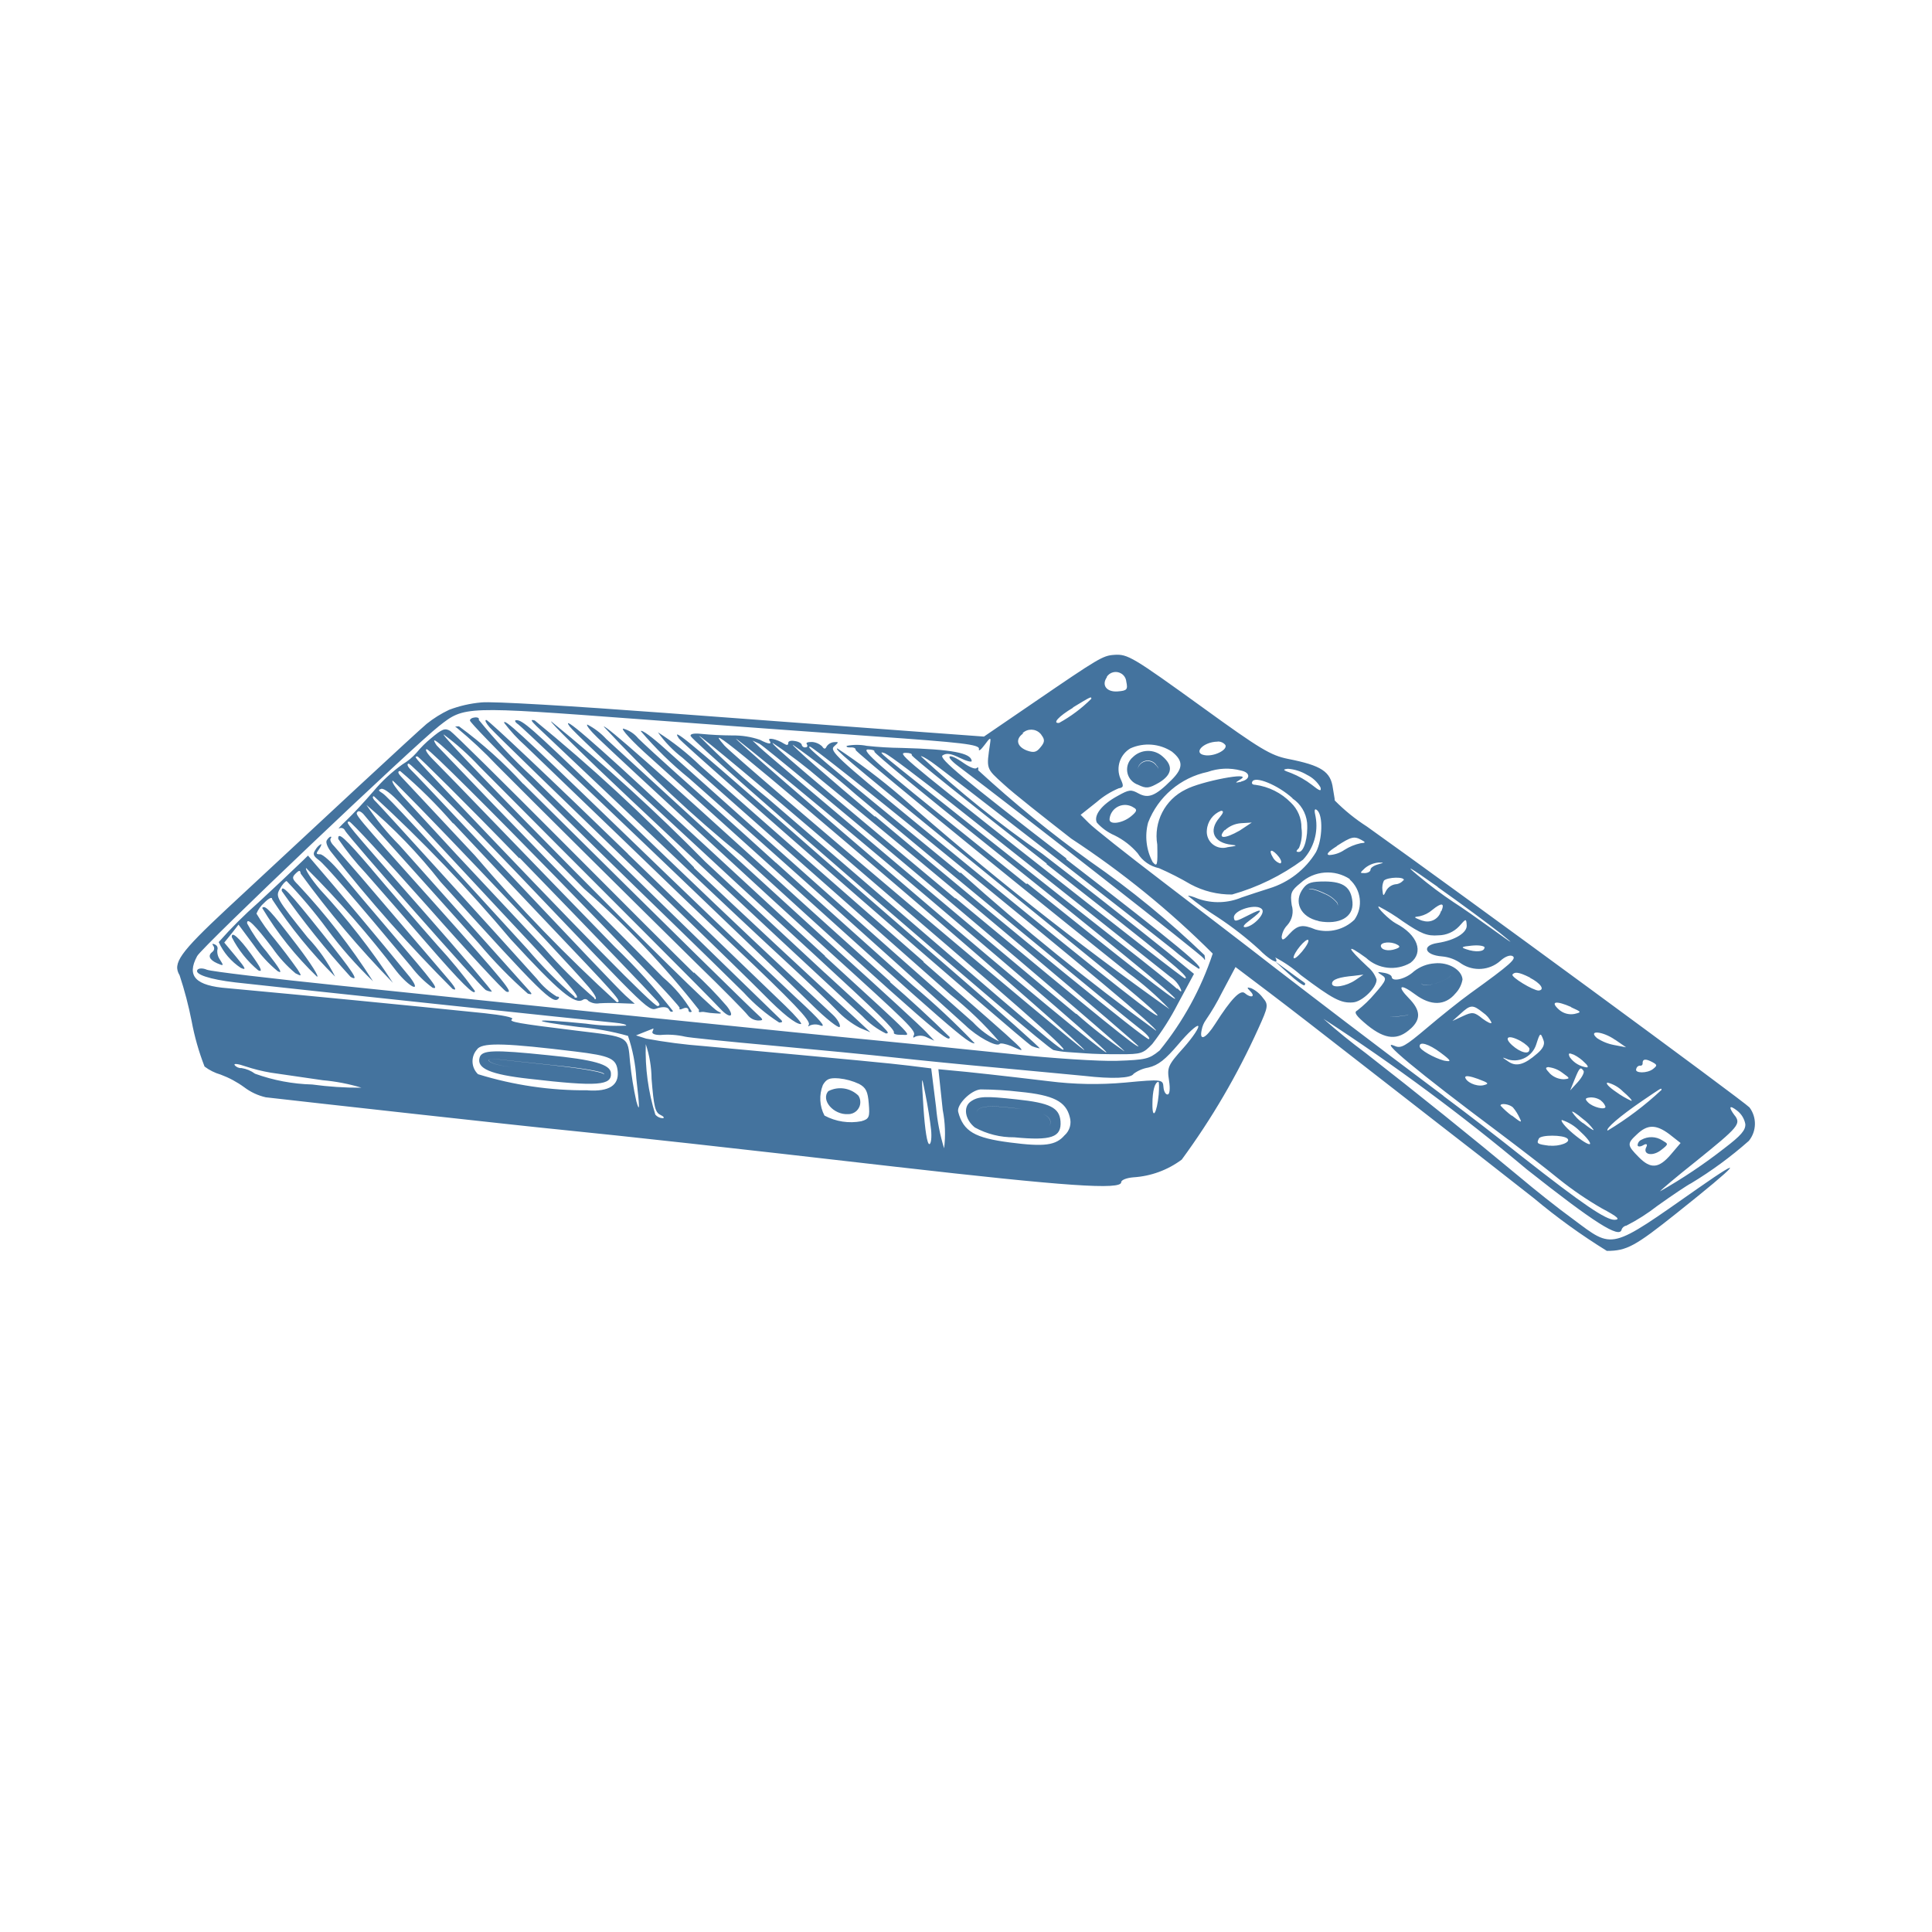
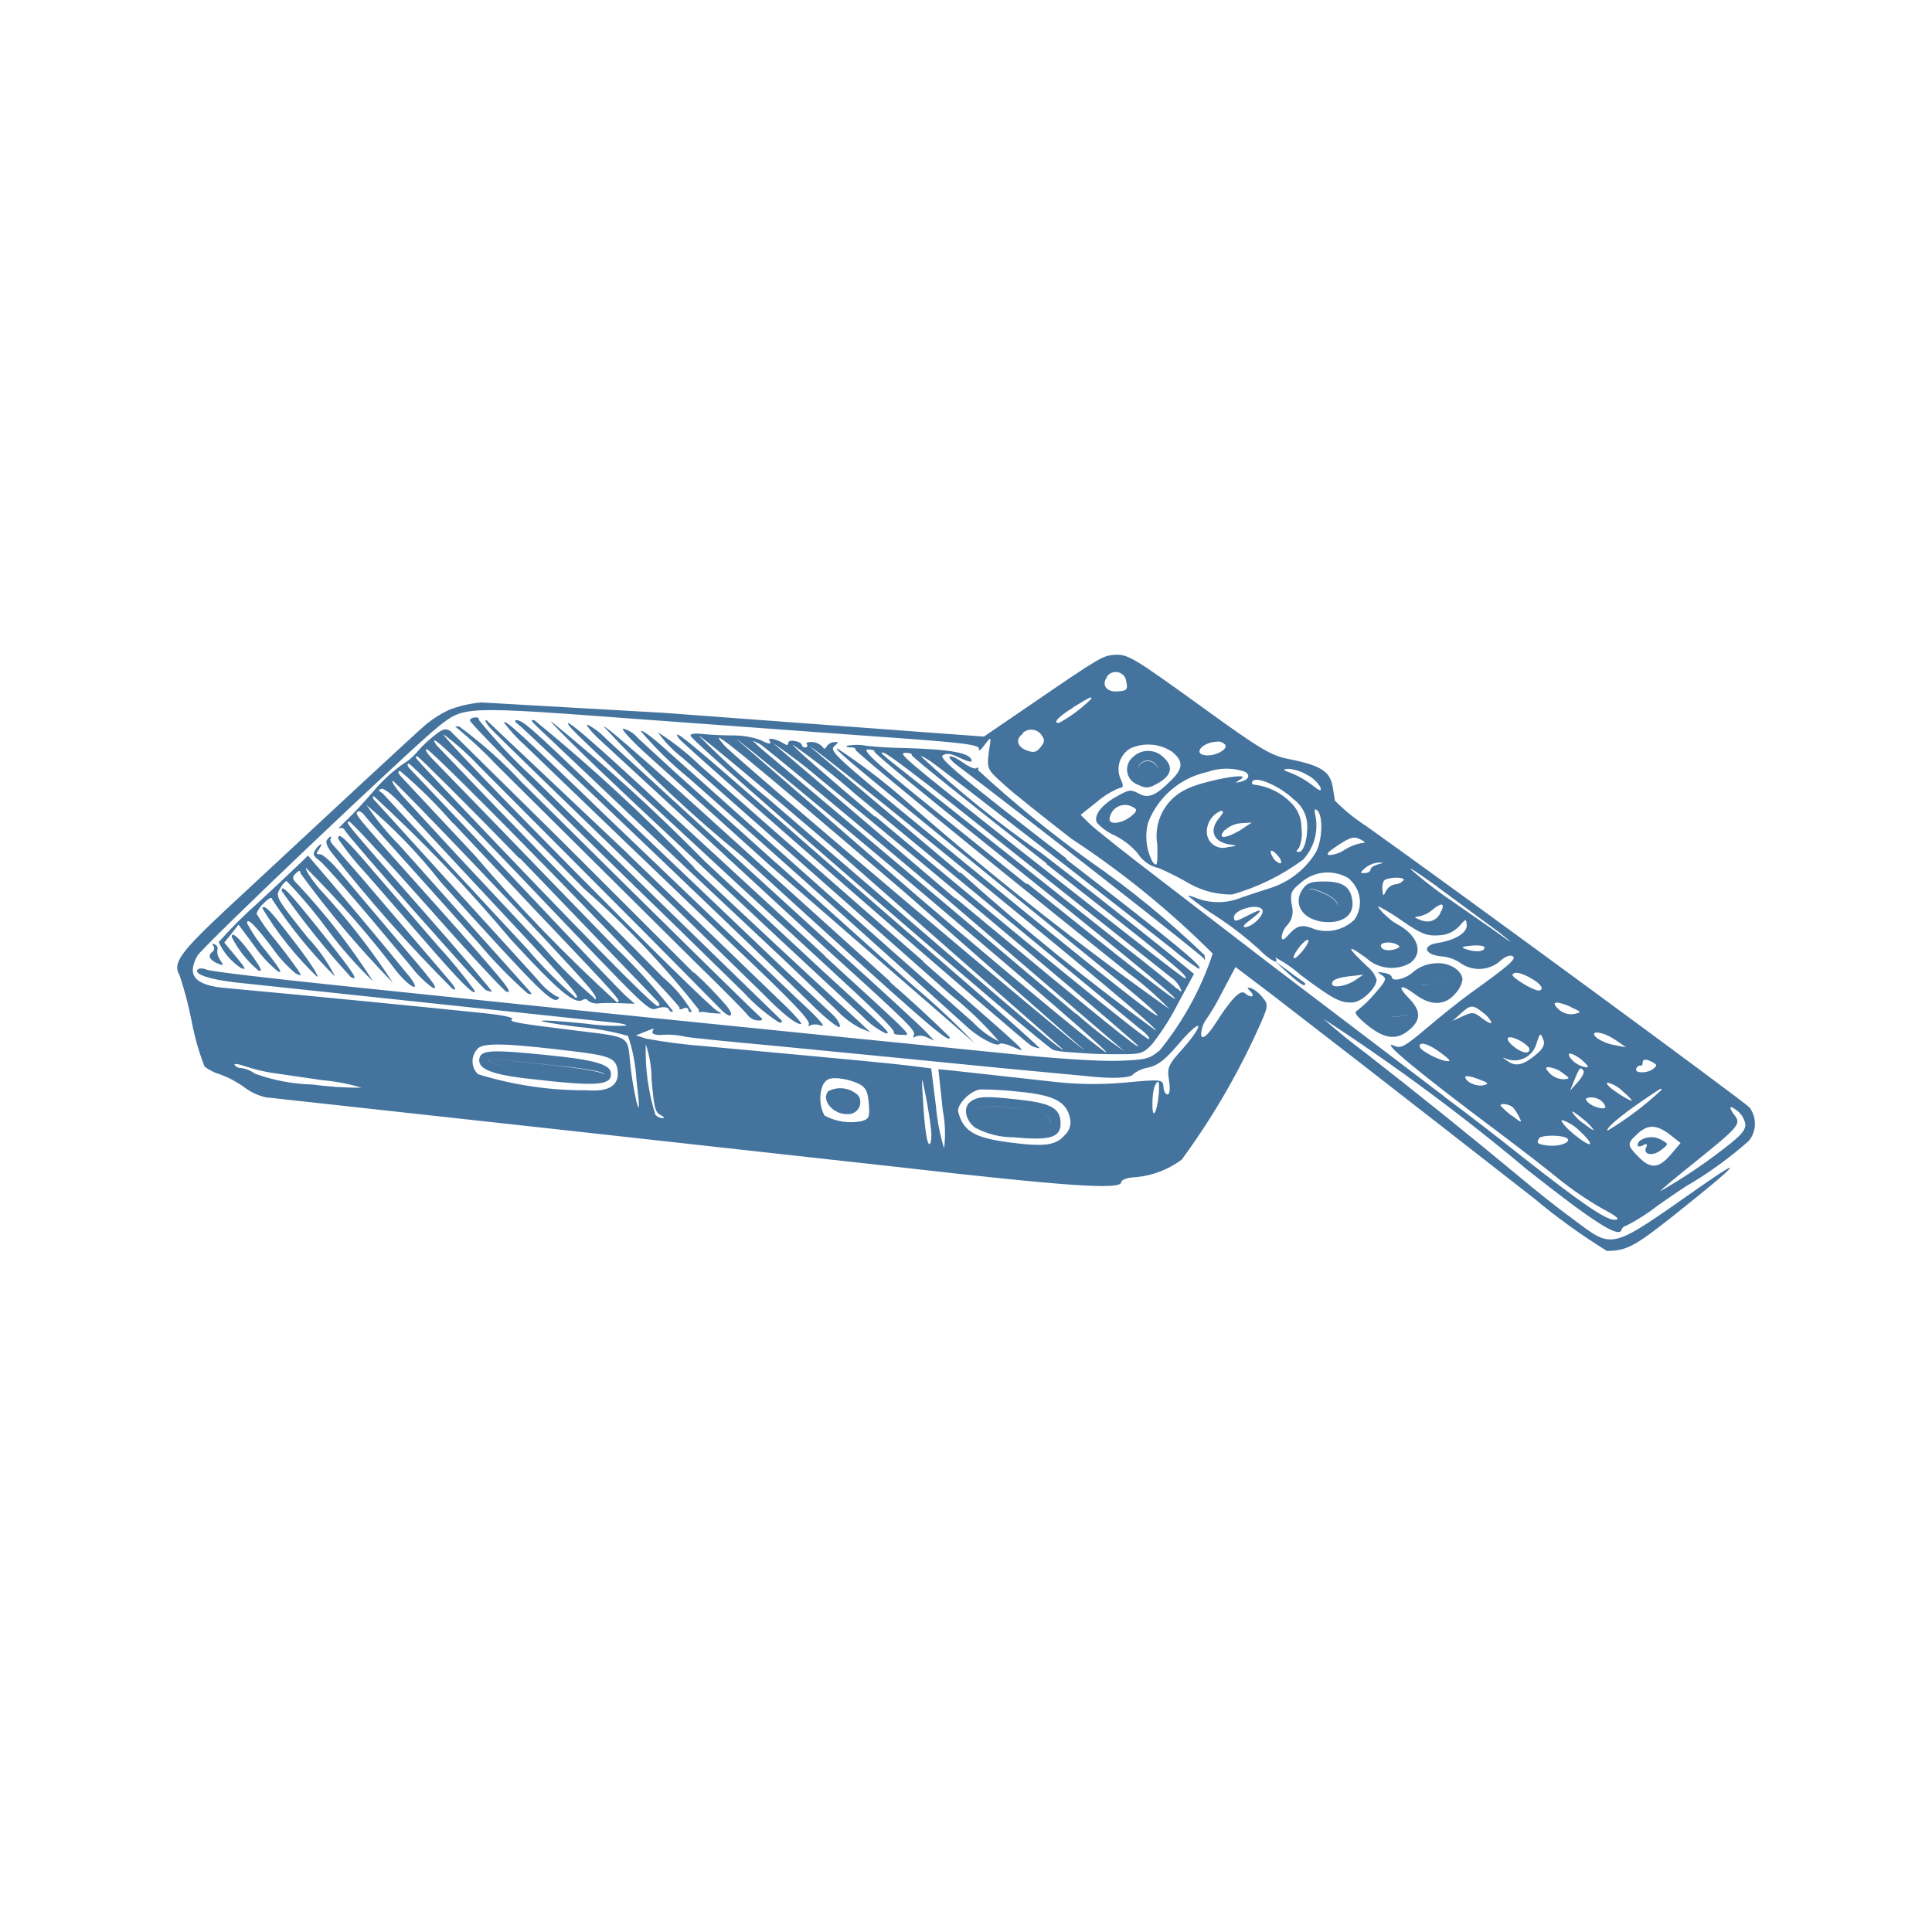
- <svg xmlns="http://www.w3.org/2000/svg" fill="#44739e" width="24" height="24" version="1.1" viewBox="0 0 24000 24000">
-   <path d="M6612 9651a6651 6651 0 01-665-709c10-20-11-33-47-30-36 3-64 20-62 39 0 42 1284 1322 2542 2539 263 255 650 633 859 840a2200 2200 0 00 440 372c49 0 49-13 0-56a556990 556990 0 01-3067-2995Zm197 3457c-677-70-823-65-851 29-40 136 136 211 614 264 860 100 1030 83 1017-72-8-107-213-165-780-221zm628 258a4418 4418 0 01-500-43l-637-75c-223-26-328-110-112-89l655 70c530 51 795 113 594 132zm363-2760C6856 9690 6063 8940 6040 8943c-23 2 0 43 42 92 90 100 771 759 2260 2200 523 506 1038 1010 1146 1120 229 234 400 371 461 366 23 0-63-100-192-225s-1010-969-1957-1888Zm818 1479c-185-180-926-920-1645-1643-720-723-1339-1336-1380-1362-66-39-100-25-237 90a1266 1266 0 00-183 182 722 722 0 01-173 143 1939 1939 0 00-358 331c-112 130-263 293-338 364-75 71-115 116-90 100a53 53 0 01 71 26c37 77 1690 1949 1750 1983a200 200 0 00 75 20c15 0-370-454-856-1006-987-1124-969-1100-915-1107 21 0 456 470 966 1046 510 578 954 1057 986 1067 101 28-10-107-919-1125-1000-1116-960-1074-930-1110 13-17 52 0 87 46 35 47 246 280 470 530l948 1058a5806 5806 0 00 610 625c51 15 57 7 23-30l-619-692-1000-1122a3313 3313 0 01-409-500 6520 6520 0 01 922 957c1254 1390 1400 1530 1466 1447 12-15 0-25-23-23a900 900 0 01-247-220c-494-550-1937-2139-2000-2200-40-36-50-68-26-69a19036 19036 0 01 1700 1777c600 652 800 820 900 750a47 47 0 01 64 15 189 189 0 00 141 30 2500 2500 0 01 274 0l162 6-113-100c-106-100-464-474-1963-2064-352-374-670-710-710-747-37-37-48-70-22-72 26-2 632 612 1350 1364 1726 1810 1620 1708 1752 1671 66-18 118-10 132 20 14 30 34 34 50 20a7521 7521 0 00-725-800 519124 519124 0 01-1443-1488c-380-394-750-775-822-846-69-70-98-124-68-119 78 11 3162 3167 3140 3214-12 20 8 22 43 6 35-16 64-8 66 18 1 25 20 35 42 20a1638 1638 0 00-358-425 201419 201419 0 01-2812-2882c-113-167 92 11 540 470l1290 1310a11157 11157 0 01 1430 1507c-9 21 0 31 17 27a128 128 0 01 56 0 868 868 0 00 126 15c88 8 93 0 30-28-144-70-3493-3457-3400-3435a3252 3252 0 01 446 400c662 667 1232 1240 2075 2083 447 448 860 864 915 925 120 128 186 100 80-34a4864 4864 0 00-407-419Zm-1481 300v-5a5400 5400 0 01-584-588c-1308-1433-1740-1900-1800-1937-60-37-53-43-18-55 35-12 133 67 233 175l708 761c288 310 713 765 943 1010 514 554 612 672 518 644zm248 20V12400a6055 6055 0 01-627-624L5670 10614 5000 9887c-78-90-137-172-124-190 13-18 2080 2145 2437 2564 87 103 111 161 72 150ZM5630 10230v-5c333 356 814 866 1068 1133 1000 1051 1033 1087 965 1092A20319 20319 0 01 5900 10628c-470-500-881-944-917-980-36-38-50-69-12-70a5985 5985 0 01 658 652zm822 429v-5c1067 1100 1546 1600 1718 1787 29 37 30 50 0 57-54 0-951-910-2642-2691-400-426-388-408-342-410 22 8 590 570 1266 1267Zm50-918a5457 5457 0 00-800-718c-45 0-59 5-31 15a5516 5516 0 01 500 467c517 520 1643 1637 2482 2464 320 310 607 602 636 642a175 175 0 00 127 66c70 0 70-9-6-76-75-67-994-966-2910-2865Zm6745 923c-1287-993-1589-1245-1538-1280 51-35 111-20 215 31 82 40 149 57 147 38-8-100-249-145-869-162a4440 4440 0 01-435-26 647 647 0 00-248 0c-10 13 10 22 48 20 38-3 66 11 62 31-4 20 1241 1052 3386 2770a3919 3919 0 01 513 450 40707 40707 0 01-3340-2645 7931 7931 0 00-785-593c-44 0 113 136 1328 1125l1051 856 1117 910c320 260 530 450 470 425-109-46-985-747-3008-2407-966-793-1060-880-1000-935 60-52 61-58 0-53a123 123 0 00-92 53c-16 36-32 37-56 0a207 207 0 00-125-55c-52 0-80 7-66 27s8 40-16 40a40 40 0 01-46-29c0-20-40-44-88-50-47-9-83 1-80 26 0 27-17 30-53 7-86-56-213-83-180-38 32 46 0 52-119-10a1010 1010 0 00-340-54 4320 4320 0 01-395-20c-80-9-137 0-125 28 46 100 4400 3867 4506 3900a1122 1122 0 00 171 25l231 16c80 7 272 12 426 11 262 0 286-8 400-127a3226 3226 0 00 318-500l200-371-324-266a103200 103200 0 00-1560-1226 13777 13777 0 01-1507-1210c0-11 57 19 128 68 160 110 2587 2000 3000 2330a2969 2969 0 00 321 240c83-5-229-267-1645-1360zm-3709-746a10685 10685 0 01-856-778c23 0 779 629 1680 1400 2290 1962 2900 2493 2847 2500-53 7-850-695-3671-3122zm-545-664c-258-293 216 94 2246 1831 1241 1062 2245 1944 2231 1960-14 18-4303-3595-4477-3790Zm2378 1856c-1270-1083-2269-1953-2226-1932 43 21 1116 900 2373 1964 1257 1064 2258 1928 2225 1932-33 4-1105-880-2372-1964zm2000 1484h-6c-760-627-3814-3200-3928-3310L9348 9200l87 40c47 23 1095 890 2327 1928 1232 1038 2225 1888 2205 1891a5800 5800 0 01-595-465zm-1500-1435h-7C9989 9594 9564 9233 9600 9230a6340 6340 0 01 606 462C11624 10849 14181 13000 14143 13000c-38 0-361-255-2270-1841zm-1000-1017h-7c-580-487-1037-887-1015-890a9110 9110 0 01 781 616c977 819 3293 2727 3516 2900 100 74 152 137 123 140-45 3-1591-1252-3394-2766zm1063 700h-12c-1874-1536-1907-1564-1860-1567 23 0 706 537 1517 1200 1927 1571 2800 2300 2782 2329a31086 31086 0 01-2423-1961zm820 137h-7l-759-610c-1044-836-1300-1057-1207-1059 54 0 88 11 81 27-8 16 623 536 1401 1157 1500 1200 2333 1877 2335 1912 2 35-640-472-1835-1430zm1871 1302h-7c-32-33-338-280-682-548-778-609-2720-2150-2900-2300-100-83-110-100-42-75 51 21 431 307 846 636 760 600 2477 1964 2700 2142a346 346 0 01 127 150c17 40 4 40-38-4zm-1622-1550h-7c1500 1174 1800 1417 1725 1423-20 0-660-500-2070-1610-1468-1160-1500-1190-1400-1192 50 0 83 12 75 28-8 16 752 624 1681 1351zm-2712 2822c-100 113 66 300 246 287a148 148 0 00 150-145 142 142 0 00-24-85 322 322 0 00-372-56Zm6090-2110c257 48 435-50 420-235-16-185-110-255-338-258-167 0-219 13-272 83-129 167-37 360 190 408zm73-346a393 393 0 01 157 114c43 88-81 63-252-53-170-116-122-162 95-62Zm-6860-982c-1029-900-1269-1100-1160-941 63 92 4300 3782 4381 3819a400 400 0 00 100 30c16 0-475-437-1090-968a322748 322748 0 01-2230-1940zm44 602c-489-444-1049-944-1240-1113-190-170-400-363-470-432a369 369 0 00-186-121c-35 0 115 164 336 360 221 198 885 800 1480 1334 2276 2054 2470 2223 2551 2216a9557 9557 0 00-770-720c-446-400-1212-1082-1700-1525zm1835 1228A530318 530318 0 01 8700 9513a3289 3289 0 00-527-416 1451 1451 0 00 305 316c344 306 2276 2013 3332 2945a4372 4372 0 01 600 578 1070 1070 0 01-324-238A638507 638507 0 01 8260 9300c-155-141-290-240-300-218a4552 4552 0 00 600 586 383120 383120 0 01 3433 3070c139 136 387 274 425 230 12-14 76 0 143 26 221 94 315 184-1090-1044zm-415 248c-400-360-1058-950-1450-1308C8194 9600 7517 9000 7500 9026a16771 16771 0 00 1713 1605c2337 2130 2592 2352 2584 2251a16133 16133 0 00-741-682Zm-656-388a887500 887500 0 01-2870-2624 850 850 0 00-235-180c-23 0 36 77 130 167 342 328 2138 1984 2841 2622 1027 930 1112 1015 1084 1070-15 30-7 37 20 17a173 173 0 01 140 8l94 43-100-107c-54-60-550-516-1104-1015Zm-156 280c-323-300-992-920-1488-1383a23135 23135 0 00-1910-1740c-34-8 405 424 975 960 570 538 1400 1315 1844 1728l1046 973a1012 1012 0 00 292 215c59-4 69 4-758-753zm-482-23c-500-467-1054-994-2342-2232-820-788-935-890-1010-883-24 0-14 25 24 50 75 51 3116 2955 3645 3480 183 182 338 300 350 280 14-22-24-94-84-150zm152 357c-743-700-1250-1184-2353-2250-1102-1066-1307-1250-1300-1190a1964 1964 0 00 263 285l1150 1106c485 470 1126 1086 1425 1368 757 716 970 940 947 990-12 23-8 29 10 12a174 174 0 01 137 0c72 24-3-66-279-322Zm2216-2878c-18 18-86-10-158-60-193-138-254-100-66 40 771 580 3022 2344 3044 2384 22 40 20 10 11-40a11385 11385 0 00-1418-1162 14877 14877 0 01-1394-1135c5-33 0-45-18-27zm-3510 1234A22466 22466 0 00 6643 8950c-56-16-50 0 21 70l500 473c224 211 772 731 1218 1155 446 424 1045 986 1332 1251 287 265 592 556 680 650a1072 1072 0 00 288 220l130 54-160-150A217262 217262 0 01 8620 10780Zm1627 1100c-484-441-1350-1246-1934-1781-944-883-1360-1238-1239-1070 40 55 460 453 1176 1114a292080 292080 0 00 1852 1709c805 740 1018 949 1000 980-8 17 32 29 90 28 125-5 240 110-947-977zM4620 10800c-337-394-426-475-418-378a3520 3520 0 00 338 421c185 210 530 606 765 878 418 483 600 664 594 588a6448 6448 0 00-464-565c-253-287-620-712-817-945Zm-1920 1000a52 52 0 00-30-67c-32-15-39-10-20 17a52 52 0 01-9 72c-63 47-42 100 56 144 82 36 85 32 36-44A175 175 0 01 2700 11800Zm800-732a10824 10824 0 00 855 1067c115 65 42-47-352-540-417-524-509-620-503-527Zm-620 575a1313 1313 0 00 328 411c60 26 37-26-88-200-150-207-250-296-240-210Zm950-1018s-34 31-66 64a39120 39120 0 01-554 522 5450 5450 0 00-493 492 765 765 0 00 275 321c72 32 61 6-59-138l-147-177 90-111 87-112 193 260a1575 1575 0 00 293 318c70 40 31-27-140-245a1971 1971 0 01-239-348c-7-85 100 22 315 306a1581 1581 0 00 286 314c78 40 80 37 26-48a7621 7621 0 00-283-374 2312 2312 0 01-228-320 354 354 0 01 94-132c62-62 101-80 101-45a5867 5867 0 00 782 960 2052 2052 0 00-342-487c-387-483-400-506-346-600 30-57 70-100 86-100a6149 6149 0 01 500 593 5143 5143 0 00 573 652 8256 8256 0 00-932-1200c-73-72-78-91-30-138 48-47 57-42 63 0a12366 12366 0 00 1146 1357 8531 8531 0 00-906-1160c-113-133-190-253-172-266a12461 12461 0 01 1124 1284c160 200 317 274 168 75a76581 76581 0 00-1270-1515Zm-573 654a4148 4148 0 00 680 853c35 10-74-162-242-383-340-445-402-512-438-470Zm16887 3996a75 75 0 01 60-50 2400 2400 0 00 384-245c185-132 374-259 420-281a4925 4925 0 00 717-527 338 338 0 00 8-415c-73-79-3584-2657-4752-3489a2306 2306 0 01-400-324c0-25-15-93-23-150-27-209-142-285-559-367-213-43-346-122-1050-632-885-639-940-672-1110-660-140 10-190 40-994 590l-622 425-979-72-3000-223C7130 8772 6110 8710 5978 8726a1491 1491 0 00-400 92 1408 1408 0 00-278 174c-120 100-1383 1274-2485 2300-583 545-674 674-584 823a4717 4717 0 01 150 572 3131 3131 0 00 160 562 612 612 0 00 200 100 1215 1215 0 01 294 158 700 700 0 00 266 124c500 58 3250 363 3640 400 924 93 2054 218 4193 464 2100 240 2800 290 2794 190 0-26 65-53 152-60a1122 1122 0 00 600-220 9036 9036 0 00 950-1625c126-277 130-300 56-387a379 379 0 00-143-117c-56-16-58-10-10 39 67 69 6 87-70 22-55-47-170 72-368 383-117 183-200 220-167 73a300 300 0 01 50-120 2854 2854 0 00 200-340l170-320 410 310c225 170 720 553 1100 850l1028 800c186 143 713 553 1170 913a7724 7724 0 00 905 653c246 0 350-56 871-472 770-613 873-733 268-310-1113 780-1052 765-1556 390-200-145-487-375-647-510a78628 78628 0 00-1932-1555 7932 7932 0 01-525-426 25800 25800 0 01 2526 1870c844 668 1151 860 1178 750zm1407-1415c-84-112-70-140 30-62a275 275 0 01 100 165c5 76-54 144-259 300a6526 6526 0 01-800 536c0-8 200-178 451-377 527-425 554-460 478-564zm-674 339-120 141c-150 176-252 185-400 34-148-150-147-167-20-285 125-118 230-127 400 0zm-237-660a3980 3980 0 01-670 506c-29-23 152-179 428-368 247-167 240-167 242-138zm-265-300a28 28 0 00 30-34c0-52 40-55 123-10 60 33 60 42 7 84-73 58-233 54-209 0a51 51 0 01 50-42zm-108 437a1083 1083 0 01-189-110c-92-62-140-114-107-117a410 410 0 01 190 110c71 60 120 114 106 115zm-200-758 133 92-147-28a578 578 0 01-214-86c-120-104 72-86 223 20zm-179 755a160 160 0 01 56 75c0 46-159 6-217-54-42-43-36-55 27-61a213 213 0 01 134 38zm-479 242a552 552 0 01 210 130c84 76 145 150 132 166-13 16-109-44-213-132-104-88-158-162-134-166zm-160 318c-154-20-165-26-132-90 24-47 300-47 353 0 53 47-105 102-220 88zm416-280a518 518 0 01-136-140c0-16 58 22 132 85a600 600 0 01 136 138c-2 12-58-28-132-86Zm-160-407 56-138c60-147 72-160 110-106 14 18-18 80-70 139zm211-286a307 307 0 01-216-128c-22-50-13-56 51-30a500 500 0 01 136 100c32 27 46 55 30 56zm-200-748c133 60 134 62 40 84a226 226 0 01-192-56c-110-100-37-114 155-30zm-278 745a345 345 0 01 168 68c101 72 101 74 20 82a252 252 0 01-169-68c-62-67-68-80-14-84Zm-144-168c-157 137-257 165-354 100-97-65-83-58 0-26a284 284 0 00 344-190c47-148 53-152 90-50 20 50-8 106-80 166zm-316 770a1011 1011 0 01-138-125c0-37 120-16 157 26a560 560 0 01 81 130c33 63 16 56-96-32zm220-825c5 71-110 44-214-50s-57-140 106-52c60 35 110 78 111 102zm5-889c135 68 193 152 110 160-67 0-349-170-324-200 26-30 65-38 220 40zm-1146-1127c293 207 642 465 778 573 191 154 171 144-87-42-183-132-400-285-487-339a5173 5173 0 01-445-333c-184-152-99-103 245 141zm583 755c0 50-109 60-228 18-69-23-55-32 70-44 90-9 161 3 162 26zm-539-456a176 176 0 01-219 123 140 140 0 01-34-10c-90-36-90-38-12-48a358 358 0 00 158-80c111-90 157-90 111 17zm-468-382a137 137 0 01-100 50 160 160 0 00-115 82c-33 70-37 68-45-10a213 213 0 01 18-117c44-46 270-52 246-3zm-313-220c78 0 78 0-6 24-50 14-90 43-89 64 1 21-29 41-69 43-66 0-66 0 0-62a308 308 0 01 168-69zm-515-205c181-117 216-126 307-76 56 30 54 36-10 41a613 613 0 00-200 82 371 371 0 01-190 65c-41-6-18-40 97-112zm160 414a378 378 0 01 61 500 500 500 0 01-486 122c-160-67-220-56-325 58-68 76-90 84-94 35a257 257 0 01 72-148 258 258 0 00 53-248c-20-148-9-178 110-274a500 500 0 01 613-48zm172 1183-100 68c-112 77-284 105-290 47-4-58 100-85 270-100zm-687-430c16 11-19 76-75 143-57 67-100 100-106 77 0-60 154-249 186-220zm-250-2127a537 537 0 01 235 75 393 393 0 01 168 155c15 55-9 48-106-30a1081 1081 0 00-256-146c-106-37-113-46-41-54Zm56 369a413 413 0 01 181 300c14 180-37 360-100 364-40 0-41-8 0-50a474 474 0 00 30-250 422 422 0 00-132-313 761 761 0 00-442-221c-32 0-49-14-37-38 32-77 318 40 499 204zm-152 807a157 157 0 01-92-76c-28-44-36-80-18-82 18-2 59 33 92 76s40 80 14 82zm-606-232c80 8 66 15-48 30a200 200 0 01-250-132 200 200 0 01-8-80 280 280 0 01 176-240c37 0 31 25-20 86-140 163-70 313 152 336zm-80-182a327 327 0 01 200-86l132-8-151 100c-186 106-280 105-187-6zm200-600h-6c-74 16-74 14 0-32 161-100-494 25-684 128a641 641 0 00-352 684c6 259 0 282-57 217a676 676 0 01-57-490 1018 1018 0 01 740-630 700 700 0 01 414-17c122 25 118 110 3 136zm-295-500a115 115 0 01 100 44c26 62-146 145-258 125-150-24-18-166 160-168Zm-1377-800a132 132 0 01 181-46 130 130 0 01 64 100c21 100 10 114-106 123-139 11-206-79-133-179Zm-415 378h-6c235-142 230-139 232-110a1782 1782 0 01-400 300c-88 10-10-80 175-190Zm-628 317a156 156 0 01 220 5 108 108 0 01 18 24c40 53 36 86-14 145-50 64-84 74-174 41-120-48-143-140-44-210Zm-8825 4365a2260 2260 0 01-710-134 379 379 0 00-168-70 100 100 0 01-85-37c-16-23 44-16 135 16a2137 2137 0 00 313 78l647 94a2365 2365 0 01 481 93 4400 4400 0 01-613-40zm3424 72a4475 4475 0 01-1364-200 222 222 0 01-10-310l10-12c86-72 367-62 1206 40 445 54 516 88 530 253 12 165-104 248-374 230Zm931 347a128 128 0 01-92-44 2650 2650 0 01-119-876 1406 1406 0 01 72 430c28 349 45 417 109 448 42 20 55 39 30 42zm2469 37a694 694 0 01-460-70 455 455 0 01-20-380c44-75 83-91 200-82a768 768 0 01 250 69c85 46 108 93 120 242 14 165 8 194-92 221zm842 284c-26 0-53-169-72-444-27-423-26-432 23-179 30 147 61 346 71 443 10 98 0 181-22 181zm1683-112c-110 130-252 148-684 92-432-56-576-136-640-380-22-89 157-270 278-279a4444 4444 0 01 490 30c417 41 570 120 618 313a219 219 0 01-62 225Zm1167-505c-23 238-81 325-78 117 0-165 31-270 74-273 10 0 10 73 4 156zm312-583c-200 222-209 248-184 410 16 100 9 172-17 174-26 2-48-39-52-92-7-94-14-100-474-56a4392 4392 0 01-952-17c-544-65-1000-116-1223-135l-147-14 54 507a1521 1521 0 01 17 476 2480 2480 0 01-100-512l-60-481-274-34c-248-30-600-64-2550-243a6714 6714 0 01-718-93l-125-40 100-40 114-45c6 0 0 15-10 40-10 23 29 41 100 40a988 988 0 01 307 21c35 10 518 60 1074 110 556 51 1247 118 1537 150 290 32 868 90 1285 127 417 38 894 85 1061 100 345 40 584 30 613-26a426 426 0 01 182-77c127-30 212-100 376-292 117-139 227-240 244-225 17 15-63 137-178 267zm-309 44c-123 100-168 110-522 122-213 7-800-30-1314-85-514-54-1467-150-2127-213-660-64-1968-200-2907-294l-3286-340c-869-90-1620-178-1672-200-50-22-100-19-115 0-47 55 150 121 471 158 667 75 4450 477 4710 500 90 8 154 25 143 37a2700 2700 0 01-500-25c-685-69-745-40-85 42a3284 3284 0 01 608 110 2009 2009 0 01 104 531c42 362 43 435 0 282a4188 4188 0 01-78-485c-30-330 0-312-665-393-735-90-852-110-800-144 25-20-130-50-346-73a328223 328223 0 00-3187-310c-400-30-515-150-380-399 56-110 2692-2613 3006-2859 314-246 310-247 2490-84 890 67 2207 163 2925 214 1081 76 1300 100 1291 156-8 35 23 13 68-48 73-100 82-100 71-26-48 328-55 310 170 514 118 110 500 410 838 674a11113 11113 0 01 1757 1428 3809 3809 0 01-660 1204zm3533 556c-919-688-1586-1200-2114-1606-294-230-910-700-1366-1049-457-349-873-678-926-735l-100-100 200-159a1027 1027 0 01 272-170c63-10 66-28 22-122a300 300 0 01 125-375 539 539 0 01 515 41c144 116 142 206-6 353-200 200-287 232-408 167-94-52-117-50-260 30-200 108-300 242-259 331a634 634 0 00 222 160 908 908 0 01 285 221 413 413 0 00 266 186 3700 3700 0 01 392 200 1067 1067 0 00 515 127 2730 2730 0 00 881-432 619 619 0 00 157-534c-20-84-14-109 19-81 75 63 67 363-14 520a1034 1034 0 01-581 451 18010 18010 0 00-342 112 753 753 0 01-540 17c-70-29-126-45-125-35a3609 3609 0 00 366 264 4248 4248 0 01 515 400c113 116 222 179 216 138l-10-9 9 6a69 69 0 00-16-36 1590 1590 0 01 318 219c400 300 500 353 650 340 116-8 300-190 292-286a350 350 0 00-107-153c-268-250-279-300-23-114a465 465 0 00 551 62c170-130 89-350-181-490-78-41-247-207-213-211a2300 2300 0 01 300 186c228 154 300 184 442 173a359 359 0 00 256-111c88-100 89-100 95-13 6 87-135 184-362 219-200 30-164 150 56 167a473 473 0 01 239 90 400 400 0 00 485-35c56-52 118-76 150-60 57 30-18 100-524 464-125 90-366 283-538 429-272 230-324 259-400 224-213-92 270 310 1286 1070 266 200 606 462 755 585a4249 4249 0 00 530 362c200 106 235 140 160 143-110 0-392-190-1143-780a41018 41018 0 00-980-756zm-3878-3473c-108 90-274 112-269 37a193 193 0 01 300-144c47 25 40 48-31 107zm1463 1227c-166 85-182 88-187 32-7-94 293-183 351-100 40 54-110 211-210 220-40 0-17-33 60-89 171-128 160-154-14-63zm1638 384c0-47 123-58 200-17 45 23 40 36-17 56-90 32-179 12-183-39zm1050 1630c0-22 68-10 155 22 137 51 146 61 67 80-91 18-216-42-225-104Zm212-727c-100-82-126-85-243-30l-129 60 100-90c124-114 152-116 278-15a313 313 0 01 107 124c0 22-50-2-113-49Zm-779 347c-8-68 112-33 257 75 145 108 139 118 43 100-120-33-300-133-300-175zm-1798-1059 168 154c100 92 191 156 200 144 9-12 10-26 0-30-10-10-100-70-200-146zm-11044-684a50554 50554 0 00-647-750c-35-35-52-75-40-90 12-15 10-25 0-24-11 1-36 24-50 50-12 26 16 94 65 151a18800 18800 0 00 1500 1691c60 27 39-16-80-153Zm-555-405c-110-134-230-242-263-240-50 0-53-7-15-60 26-38 38-67 26-66a190 190 0 00-67 68c-38 54-30 78 43 132 73 54 410 441 1147 1324a1276 1276 0 00 264 260c84 24 28-49-515-684-230-270-510-600-620-734ZM14140 9750c101 48 131 45 260-29 163-100 177-209 40-326a270 270 0 00-369 12 200 200 0 00-22 282 207 207 0 00 92 61zm222-247c46 47 37 63-47 92-125 42-200 11-173-74a129 129 0 01 220-21Zm5981 4723c0 20 33 22 70 0 35-22 58-16 38 23-48 94 75 120 180 40 105-81 92-78 17-124a251 251 0 00-258-6 78 78 0 00-47 67zm-2818-1448c130-120 121-231-26-380-147-150-110-188 81-45 192 143 371 143 500-12a333 333 0 00 88-174c-9-120-175-218-345-200a464 464 0 00-259 100c-100 94-270 136-276 69 0-20-45-44-100-52-83-14-86-11-22 30 64 40 56 65-86 227a1425 1425 0 01-220 212c-46 22-15 66 128 184 222 179 376 189 537 40zm191-623c100-68 249-94 300-53 51 40-249 157-326 134-54-10-47-36 26-81zm-492 441c19-37 215-34 268 6 10 7-51 19-136 26-85 7-145-2-132-28zm-4596 1061c-390-43-476-39-570 27-94 66-73 222 52 322a1000 1000 0 00 489 122c462 44 590 0 575-200-14-168-131-228-546-271Zm-111 343c-275-36-423-113-380-200 32-60 162-71 447-37 336 40 458 86 466 174 8 88-141 116-533 63zm4975-1400c-53-40-250-43-268-6-20 37 47 39 132 32 85-7 144-17 136-26zm524-500c-51-41-200-15-300 53-73 49-80 71-26 81 77 25 377-91 326-134zm-3700-2500c83-29 92-45 46-92a129 129 0 00-220 18c-27 80 48 111 173 74ZM6190 13160c-216-23-110 62 112 88l634 77a4418 4418 0 00 500 43c200-20-65-81-590-137zm10166-1998c171 116 300 141 252 53a393 393 0 00-157-113c-217-102-266-56-95 60Zm-3773 2602c-285-34-415-23-446 37-44 87 100 164 380 200 391 52 540 25 532-63-8-88-130-138-466-174Z" />
+ <svg xmlns="http://www.w3.org/2000/svg" fill="#44739e" width="24" height="24" viewBox="0 0 24000 24000">
+   <path d="M6612 9651a6651 6651 0 0 1-665-709c10-20-11-33-47-30s-64 20-62 39c0 42 1284 1322 2542 2539l859 840a2200 2200 0 0 0 440 372c49 0 49-13 0-56a556990 556990 0 0 1-3067-2995zm197 3457c-677-70-823-65-851 29-40 136 136 211 614 264 860 100 1030 83 1017-72-8-107-213-165-780-221zm628 258a4418 4418 0 0 1-500-43l-637-75c-223-26-328-110-112-89l655 70c530 51 795 113 594 132zm363-2760L6040 8943c-23 2 0 43 42 92 90 100 771 759 2260 2200l1146 1120c229 234 400 371 461 366 23 0-63-100-192-225l-1957-1888zm818 1479l-1645-1643-1380-1362c-66-39-100-25-237 90a1266 1266 0 0 0-183 182 722 722 0 0 1-173 143 1939 1939 0 0 0-358 331c-112 130-263 293-338 364s-115 116-90 100a53 53 0 0 1 71 26c37 77 1690 1949 1750 1983a200 200 0 0 0 75 20c15 0-370-454-856-1006-987-1124-969-1100-915-1107 21 0 456 470 966 1046 510 578 954 1057 986 1067 101 28-10-107-919-1125-1000-1116-960-1074-930-1110 13-17 52 0 87 46 35 47 246 280 470 530l948 1058a5806 5806 0 0 0 610 625c51 15 57 7 23-30l-619-692-1000-1122a3313 3313 0 0 1-409-500 6520 6520 0 0 1 922 957c1254 1390 1400 1530 1466 1447 12-15 0-25-23-23a900 900 0 0 1-247-220L4670 9960c-40-36-50-68-26-69a19036 19036 0 0 1 1700 1777c600 652 800 820 900 750a47 47 0 0 1 64 15 189 189 0 0 0 141 30 2500 2500 0 0 1 274 0l162 6-113-100c-106-100-464-474-1963-2064l-710-747c-37-37-48-70-22-72s632 612 1350 1364c1726 1810 1620 1708 1752 1671 66-18 118-10 132 20s34 34 50 20a7521 7521 0 0 0-725-800 519124 519124 0 0 1-1443-1488l-822-846c-69-70-98-124-68-119 78 11 3162 3167 3140 3214-12 20 8 22 43 6s64-8 66 18c1 25 20 35 42 20a1638 1638 0 0 0-358-425 201419 201419 0 0 1-2812-2882c-113-167 92 11 540 470l1290 1310a11157 11157 0 0 1 1430 1507c-9 21 0 31 17 27a128 128 0 0 1 56 0 868 868 0 0 0 126 15c88 8 93 0 30-28-144-70-3493-3457-3400-3435a3252 3252 0 0 1 446 400l2075 2083 915 925c120 128 186 100 80-34a4864 4864 0 0 0-407-419zm-1481 300v-5a5400 5400 0 0 1-584-588L4753 9855c-60-37-53-43-18-55s133 67 233 175l708 761 943 1010c514 554 612 672 518 644zm248 20v-5a6055 6055 0 0 1-627-624l-1088-1162-670-727c-78-90-137-172-124-190s2080 2145 2437 2564c87 103 111 161 72 150zm-1755-2175v-5l1068 1133c1000 1051 1033 1087 965 1092a20319 20319 0 0 1-1763-1822l-917-980c-36-38-50-69-12-70a5985 5985 0 0 1 658 652zm822 429v-5l1718 1787c29 37 30 50 0 57-54 0-951-910-2642-2691-400-426-388-408-342-410 22 8 590 570 1266 1267zm50-918a5457 5457 0 0 0-800-718c-45 0-59 5-31 15a5516 5516 0 0 1 500 467l2482 2464c320 310 607 602 636 642a175 175 0 0 0 127 66c70 0 70-9-6-76-75-67-994-966-2910-2865zm6745 923c-1287-993-1589-1245-1538-1280s111-20 215 31c82 40 149 57 147 38-8-100-249-145-869-162a4440 4440 0 0 1-435-26 647 647 0 0 0-248 0c-10 13 10 22 48 20 38-3 66 11 62 31s1241 1052 3386 2770a3919 3919 0 0 1 513 450 40707 40707 0 0 1-3340-2645 7931 7931 0 0 0-785-593c-44 0 113 136 1328 1125l1051 856 1117 910c320 260 530 450 470 425-109-46-985-747-3008-2407-966-793-1060-880-1000-935 60-52 61-58 0-53a123 123 0 0 0-92 53c-16 36-32 37-56 0a207 207 0 0 0-125-55c-52 0-80 7-66 27s8 40-16 40a40 40 0 0 1-46-29c0-20-40-44-88-50-47-9-83 1-80 26 0 27-17 30-53 7-86-56-213-83-180-38 32 46 0 52-119-10a1010 1010 0 0 0-340-54 4320 4320 0 0 1-395-20c-80-9-137 0-125 28 46 100 4400 3867 4506 3900a1122 1122 0 0 0 171 25l231 16c80 7 272 12 426 11 262 0 286-8 400-127a3226 3226 0 0 0 318-500l200-371-324-266a103200 103200 0 0 0-1560-1226 13777 13777 0 0 1-1507-1210c0-11 57 19 128 68 160 110 2587 2000 3000 2330a2969 2969 0 0 0 321 240c83-5-229-267-1645-1360zm-3709-746a10685 10685 0 0 1-856-778c23 0 779 629 1680 1400l2847 2500c-53 7-850-695-3671-3122zm-545-664c-258-293 216 94 2246 1831l2231 1960c-14 18-4303-3595-4477-3790zm2378 1856L9145 9178c43 21 1116 900 2373 1964s2258 1928 2225 1932-1105-880-2372-1964zm2000 1484h-6L9437 9284l-89-84 87 40c47 23 1095 890 2327 1928l2205 1891a5800 5800 0 0 1-595-465zm-1500-1435h-7L9600 9230a6340 6340 0 0 1 606 462c1418 1157 3975 3308 3937 3308s-361-255-2270-1841zm-1000-1017h-7c-580-487-1037-887-1015-890a9110 9110 0 0 1 781 616l3516 2900c100 74 152 137 123 140-45 3-1591-1252-3394-2766zm1063 700h-12l-1860-1567c23 0 706 537 1517 1200 1927 1571 2800 2300 2782 2329a31086 31086 0 0 1-2423-1961zm820 137h-7l-759-610c-1044-836-1300-1057-1207-1059 54 0 88 11 81 27-8 16 623 536 1401 1157 1500 1200 2333 1877 2335 1912s-640-472-1835-1430zm1871 1302h-7c-32-33-338-280-682-548l-2900-2300c-100-83-110-100-42-75 51 21 431 307 846 636l2700 2142a346 346 0 0 1 127 150c17 40 4 40-38-4zm-1622-1550h-7c1500 1174 1800 1417 1725 1423-20 0-660-500-2070-1610-1468-1160-1500-1190-1400-1192 50 0 83 12 75 28s752 624 1681 1351zm-2712 2822c-100 113 66 300 246 287a148 148 0 0 0 150-145 142 142 0 0 0-24-85 322 322 0 0 0-372-56zm6090-2110c257 48 435-50 420-235-16-185-110-255-338-258-167 0-219 13-272 83-129 167-37 360 190 408zm73-346a393 393 0 0 1 157 114c43 88-81 63-252-53-170-116-122-162 95-62zm-6860-982c-1029-900-1269-1100-1160-941 63 92 4300 3782 4381 3819a400 400 0 0 0 100 30c16 0-475-437-1090-968a322748 322748 0 0 1-2230-1940zm44 602L8398 9604l-470-432a369 369 0 0 0-186-121c-35 0 115 164 336 360l1480 1334 2551 2216a9557 9557 0 0 0-770-720l-1700-1525zm1835 1228a530318 530318 0 0 1-2773-2432 3289 3289 0 0 0-527-416 1451 1451 0 0 0 305 316l3332 2945a4372 4372 0 0 1 600 578 1070 1070 0 0 1-324-238 638507 638507 0 0 1-3826-3398c-155-141-290-240-300-218a4552 4552 0 0 0 600 586 383120 383120 0 0 1 3433 3070c139 136 387 274 425 230 12-14 76 0 143 26 221 94 315 184-1090-1044zm-415 248l-1450-1308C8194 9600 7517 9000 7500 9026a16771 16771 0 0 0 1713 1605c2337 2130 2592 2352 2584 2251a16133 16133 0 0 0-741-682zm-656-388a887500 887500 0 0 1-2870-2624 850 850 0 0 0-235-180c-23 0 36 77 130 167l2841 2622c1027 930 1112 1015 1084 1070-15 30-7 37 20 17a173 173 0 0 1 140 8l94 43-100-107c-54-60-550-516-1104-1015zm-156 280l-1488-1383a23135 23135 0 0 0-1910-1740c-34-8 405 424 975 960l1844 1728 1046 973a1012 1012 0 0 0 292 215c59-4 69 4-758-753zm-482-23L7422 9830c-820-788-935-890-1010-883-24 0-14 25 24 50 75 51 3116 2955 3645 3480 183 182 338 300 350 280 14-22-24-94-84-150zm152 357l-2353-2250C6461 9103 6256 8919 6263 8979a1964 1964 0 0 0 263 285l1150 1106 1425 1368c757 716 970 940 947 990-12 23-8 29 10 12a174 174 0 0 1 137 0c72 24-3-66-279-322zm2216-2878c-18 18-86-10-158-60-193-138-254-100-66 40 771 580 3022 2344 3044 2384s20 10 11-40a11385 11385 0 0 0-1418-1162 14877 14877 0 0 1-1394-1135c5-33 0-45-18-27zm-3510 1234a22466 22466 0 0 0-1979-1825c-56-16-50 0 21 70l500 473 1218 1155 1332 1251 680 650a1072 1072 0 0 0 288 220l130 54-160-150a217262 217262 0 0 1-2032-1893zm1627 1100l-1934-1781c-944-883-1360-1238-1239-1070 40 55 460 453 1176 1114a292080 292080 0 0 0 1852 1709c805 740 1018 949 1000 980-8 17 32 29 90 28 125-5 240 110-947-977zm-5629-1075c-337-394-426-475-418-378a3520 3520 0 0 0 338 421l765 878c418 483 600 664 594 588a6448 6448 0 0 0-464-565l-817-945zm-1920 1000a52 52 0 0 0-30-67c-32-15-39-10-20 17a52 52 0 0 1-9 72c-63 47-42 100 56 144 82 36 85 32 36-44a175 175 0 0 1-33-122zm800-732a10824 10824 0 0 0 855 1067c115 65 42-47-352-540-417-524-509-620-503-527zm-620 575a1313 1313 0 0 0 328 411c60 26 37-26-88-200-150-207-250-296-240-210zm950-1018s-34 31-66 64a39120 39120 0 0 1-554 522 5450 5450 0 0 0-493 492 765 765 0 0 0 275 321c72 32 61 6-59-138l-147-177 90-111 87-112 193 260a1575 1575 0 0 0 293 318c70 40 31-27-140-245a1971 1971 0 0 1-239-348c-7-85 100 22 315 306a1581 1581 0 0 0 286 314c78 40 80 37 26-48a7621 7621 0 0 0-283-374 2312 2312 0 0 1-228-320 354 354 0 0 1 94-132c62-62 101-80 101-45a5867 5867 0 0 0 782 960 2052 2052 0 0 0-342-487c-387-483-400-506-346-600 30-57 70-100 86-100a6149 6149 0 0 1 500 593 5143 5143 0 0 0 573 652 8256 8256 0 0 0-932-1200c-73-72-78-91-30-138s57-42 63 0a12366 12366 0 0 0 1146 1357 8531 8531 0 0 0-906-1160c-113-133-190-253-172-266a12461 12461 0 0 1 1124 1284c160 200 317 274 168 75a76581 76581 0 0 0-1270-1515zm-573 654a4148 4148 0 0 0 680 853c35 10-74-162-242-383-340-445-402-512-438-470zm16887 3996a75 75 0 0 1 60-50 2400 2400 0 0 0 384-245c185-132 374-259 420-281a4925 4925 0 0 0 717-527 338 338 0 0 0 8-415c-73-79-3584-2657-4752-3489a2306 2306 0 0 1-400-324c0-25-15-93-23-150-27-209-142-285-559-367-213-43-346-122-1050-632-885-639-940-672-1110-660-140 10-190 40-994 590l-622 425-979-72-3000-223-2266-129a1491 1491 0 0 0-400 92 1408 1408 0 0 0-278 174c-120 100-1383 1274-2485 2300-583 545-674 674-584 823a4717 4717 0 0 1 150 572 3131 3131 0 0 0 160 562 612 612 0 0 0 200 100 1215 1215 0 0 1 294 158 700 700 0 0 0 266 124l3640 400 4193 464c2100 240 2800 290 2794 190 0-26 65-53 152-60a1122 1122 0 0 0 600-220 9036 9036 0 0 0 950-1625c126-277 130-300 56-387a379 379 0 0 0-143-117c-56-16-58-10-10 39 67 69 6 87-70 22-55-47-170 72-368 383-117 183-200 220-167 73a300 300 0 0 1 50-120 2854 2854 0 0 0 200-340l170-320 410 310 1100 850 1028 800 1170 913a7724 7724 0 0 0 905 653c246 0 350-56 871-472 770-613 873-733 268-310-1113 780-1052 765-1556 390-200-145-487-375-647-510a78628 78628 0 0 0-1932-1555 7932 7932 0 0 1-525-426 25800 25800 0 0 1 2526 1870c844 668 1151 860 1178 750zm1407-1415c-84-112-70-140 30-62a275 275 0 0 1 100 165c5 76-54 144-259 300a6526 6526 0 0 1-800 536c0-8 200-178 451-377 527-425 554-460 478-564zm-674 339l-120 141c-150 176-252 185-400 34-148-150-147-167-20-285 125-118 230-127 400 0zm-237-660a3980 3980 0 0 1-670 506c-29-23 152-179 428-368 247-167 240-167 242-138zm-265-300a28 28 0 0 0 30-34c0-52 40-55 123-10 60 33 60 42 7 84-73 58-233 54-209 0a51 51 0 0 1 50-42zm-108 437a1083 1083 0 0 1-189-110c-92-62-140-114-107-117a410 410 0 0 1 190 110c71 60 120 114 106 115zm-200-758l133 92-147-28a578 578 0 0 1-214-86c-120-104 72-86 223 20zm-179 755a160 160 0 0 1 56 75c0 46-159 6-217-54-42-43-36-55 27-61a213 213 0 0 1 134 38zm-479 242a552 552 0 0 1 210 130c84 76 145 150 132 166s-109-44-213-132-158-162-134-166zm-160 318c-154-20-165-26-132-90 24-47 300-47 353 0s-105 102-220 88zm416-280a518 518 0 0 1-136-140c0-16 58 22 132 85a600 600 0 0 1 136 138c-2 12-58-28-132-86zm-160-407l56-138c60-147 72-160 110-106 14 18-18 80-70 139zm211-286a307 307 0 0 1-216-128c-22-50-13-56 51-30a500 500 0 0 1 136 100c32 27 46 55 30 56zm-200-748c133 60 134 62 40 84a226 226 0 0 1-192-56c-110-100-37-114 155-30zm-278 745a345 345 0 0 1 168 68c101 72 101 74 20 82a252 252 0 0 1-169-68c-62-67-68-80-14-84zm-144-168c-157 137-257 165-354 100s-83-58 0-26a284 284 0 0 0 344-190c47-148 53-152 90-50 20 50-8 106-80 166zm-316 770a1011 1011 0 0 1-138-125c0-37 120-16 157 26a560 560 0 0 1 81 130c33 63 16 56-96-32zm220-825c5 71-110 44-214-50s-57-140 106-52c60 35 110 78 111 102zm5-889c135 68 193 152 110 160-67 0-349-170-324-200 26-30 65-38 220 40zm-1146-1127l778 573c191 154 171 144-87-42l-487-339a5173 5173 0 0 1-445-333c-184-152-99-103 245 141zm583 755c0 50-109 60-228 18-69-23-55-32 70-44 90-9 161 3 162 26zm-539-456a176 176 0 0 1-219 123 140 140 0 0 1-34-10c-90-36-90-38-12-48a358 358 0 0 0 158-80c111-90 157-90 111 17zm-468-382a137 137 0 0 1-100 50 160 160 0 0 0-115 82c-33 70-37 68-45-10a213 213 0 0 1 18-117c44-46 270-52 246-3zm-313-220c78 0 78 0-6 24-50 14-90 43-89 64s-29 41-69 43c-66 0-66 0 0-62a308 308 0 0 1 168-69zm-515-205c181-117 216-126 307-76 56 30 54 36-10 41a613 613 0 0 0-200 82 371 371 0 0 1-190 65c-41-6-18-40 97-112zm160 414a378 378 0 0 1 61 500 500 500 0 0 1-486 122c-160-67-220-56-325 58-68 76-90 84-94 35a257 257 0 0 1 72-148 258 258 0 0 0 53-248c-20-148-9-178 110-274a500 500 0 0 1 613-48zm172 1183l-100 68c-112 77-284 105-290 47-4-58 100-85 270-100zm-687-430c16 11-19 76-75 143-57 67-100 100-106 77 0-60 154-249 186-220zm-250-2127a537 537 0 0 1 235 75 393 393 0 0 1 168 155c15 55-9 48-106-30a1081 1081 0 0 0-256-146c-106-37-113-46-41-54zm56 369a413 413 0 0 1 181 300c14 180-37 360-100 364-40 0-41-8 0-50a474 474 0 0 0 30-250 422 422 0 0 0-132-313 761 761 0 0 0-442-221c-32 0-49-14-37-38 32-77 318 40 499 204zm-152 807a157 157 0 0 1-92-76c-28-44-36-80-18-82s59 33 92 76 40 80 14 82zm-606-232c80 8 66 15-48 30a200 200 0 0 1-258-212 280 280 0 0 1 176-240c37 0 31 25-20 86-140 163-70 313 152 336zm-80-182a327 327 0 0 1 200-86l132-8-151 100c-186 106-280 105-187-6zm200-600h-6c-74 16-74 14 0-32 161-100-494 25-684 128a641 641 0 0 0-352 684c6 259 0 282-57 217a676 676 0 0 1-57-490 1018 1018 0 0 1 740-630 700 700 0 0 1 414-17c122 25 118 110 3 136zm-295-500a115 115 0 0 1 100 44c26 62-146 145-258 125-150-24-18-166 160-168zm-1377-800a132 132 0 0 1 181-46 130 130 0 0 1 64 100c21 100 10 114-106 123-139 11-206-79-133-179zm-415 378h-6c235-142 230-139 232-110a1782 1782 0 0 1-400 300c-88 10-10-80 175-190zm-628 317a156 156 0 0 1 220 5 108 108 0 0 1 18 24c40 53 36 86-14 145-50 64-84 74-174 41-120-48-143-140-44-210zm-8825 4365a2260 2260 0 0 1-710-134 379 379 0 0 0-168-70 100 100 0 0 1-85-37c-16-23 44-16 135 16a2137 2137 0 0 0 313 78l647 94a2365 2365 0 0 1 481 93 4400 4400 0 0 1-613-40zm3424 72a4475 4475 0 0 1-1364-200 222 222 0 0 1-10-310l10-12c86-72 367-62 1206 40 445 54 516 88 530 253 12 165-104 248-374 230zm931 347a128 128 0 0 1-92-44 2650 2650 0 0 1-119-876 1406 1406 0 0 1 72 430c28 349 45 417 109 448 42 20 55 39 30 42zm2469 37a694 694 0 0 1-460-70 455 455 0 0 1-20-380c44-75 83-91 200-82a768 768 0 0 1 250 69c85 46 108 93 120 242 14 165 8 194-92 221zm842 284c-26 0-53-169-72-444-27-423-26-432 23-179 30 147 61 346 71 443 10 98 0 181-22 181zm1683-112c-110 130-252 148-684 92s-576-136-640-380c-22-89 157-270 278-279a4444 4444 0 0 1 490 30c417 41 570 120 618 313a219 219 0 0 1-62 225zm1167-505c-23 238-81 325-78 117 0-165 31-270 74-273 10 0 10 73 4 156zm312-583c-200 222-209 248-184 410 16 100 9 172-17 174s-48-39-52-92c-7-94-14-100-474-56a4392 4392 0 0 1-952-17l-1223-135-147-14 54 507a1521 1521 0 0 1 17 476 2480 2480 0 0 1-100-512l-60-481-274-34c-248-30-600-64-2550-243a6714 6714 0 0 1-718-93l-125-40 100-40 114-45c6 0 0 15-10 40-10 23 29 41 100 40a988 988 0 0 1 307 21c35 10 518 60 1074 110l1537 150 1285 127 1061 100c345 40 584 30 613-26a426 426 0 0 1 182-77c127-30 212-100 376-292 117-139 227-240 244-225s-63 137-178 267zm-309 44c-123 100-168 110-522 122-213 7-800-30-1314-85l-2127-213-2907-294-3286-340c-869-90-1620-178-1672-200-50-22-100-19-115 0-47 55 150 121 471 158l4710 500c90 8 154 25 143 37a2700 2700 0 0 1-500-25c-685-69-745-40-85 42a3284 3284 0 0 1 608 110 2009 2009 0 0 1 104 531c42 362 43 435 0 282a4188 4188 0 0 1-78-485c-30-330 0-312-665-393-735-90-852-110-800-144 25-20-130-50-346-73a328223 328223 0 0 0-3187-310c-400-30-515-150-380-399 56-110 2692-2613 3006-2859s310-247 2490-84l2925 214c1081 76 1300 100 1291 156-8 35 23 13 68-48 73-100 82-100 71-26-48 328-55 310 170 514 118 110 500 410 838 674a11113 11113 0 0 1 1757 1428 3809 3809 0 0 1-660 1204zm3533 556l-2114-1606-1366-1049c-457-349-873-678-926-735l-100-100 200-159a1027 1027 0 0 1 272-170c63-10 66-28 22-122a300 300 0 0 1 125-375 539 539 0 0 1 515 41c144 116 142 206-6 353-200 200-287 232-408 167-94-52-117-50-260 30-200 108-300 242-259 331a634 634 0 0 0 222 160 908 908 0 0 1 285 221 413 413 0 0 0 266 186 3700 3700 0 0 1 392 200 1067 1067 0 0 0 515 127 2730 2730 0 0 0 881-432 619 619 0 0 0 157-534c-20-84-14-109 19-81 75 63 67 363-14 520a1034 1034 0 0 1-581 451 18010 18010 0 0 0-342 112 753 753 0 0 1-540 17c-70-29-126-45-125-35a3609 3609 0 0 0 366 264 4248 4248 0 0 1 515 400c113 116 222 179 216 138l-10-9 9 6a69 69 0 0 0-16-36 1590 1590 0 0 1 318 219c400 300 500 353 650 340 116-8 300-190 292-286a350 350 0 0 0-107-153c-268-250-279-300-23-114a465 465 0 0 0 551 62c170-130 89-350-181-490-78-41-247-207-213-211a2300 2300 0 0 1 300 186c228 154 300 184 442 173a359 359 0 0 0 256-111c88-100 89-100 95-13s-135 184-362 219c-200 30-164 150 56 167a473 473 0 0 1 239 90 400 400 0 0 0 485-35c56-52 118-76 150-60 57 30-18 100-524 464-125 90-366 283-538 429-272 230-324 259-400 224-213-92 270 310 1286 1070 266 200 606 462 755 585a4249 4249 0 0 0 530 362c200 106 235 140 160 143-110 0-392-190-1143-780a41018 41018 0 0 0-980-756zm-3878-3473c-108 90-274 112-269 37a193 193 0 0 1 300-144c47 25 40 48-31 107zm1463 1227c-166 85-182 88-187 32-7-94 293-183 351-100 40 54-110 211-210 220-40 0-17-33 60-89 171-128 160-154-14-63zm1638 384c0-47 123-58 200-17 45 23 40 36-17 56-90 32-179 12-183-39zm1050 1630c0-22 68-10 155 22 137 51 146 61 67 80-91 18-216-42-225-104zm212-727c-100-82-126-85-243-30l-129 60 100-90c124-114 152-116 278-15a313 313 0 0 1 107 124c0 22-50-2-113-49zm-779 347c-8-68 112-33 257 75s139 118 43 100c-120-33-300-133-300-175zm-1798-1059l168 154c100 92 191 156 200 144s10-26 0-30c-10-10-100-70-200-146zm-11044-684a50554 50554 0 0 0-647-750c-35-35-52-75-40-90s10-25 0-24c-11 1-36 24-50 50-12 26 16 94 65 151a18800 18800 0 0 0 1500 1691c60 27 39-16-80-153zm-555-405c-110-134-230-242-263-240-50 0-53-7-15-60 26-38 38-67 26-66a190 190 0 0 0-67 68c-38 54-30 78 43 132s410 441 1147 1324a1276 1276 0 0 0 264 260c84 24 28-49-515-684l-620-734zm9901-1102c101 48 131 45 260-29 163-100 177-209 40-326a270 270 0 0 0-369 12 200 200 0 0 0-22 282 207 207 0 0 0 92 61zm222-247c46 47 37 63-47 92-125 42-200 11-173-74a129 129 0 0 1 220-21zm5981 4723c0 20 33 22 70 0 35-22 58-16 38 23-48 94 75 120 180 40 105-81 92-78 17-124a251 251 0 0 0-258-6 78 78 0 0 0-47 67zm-2818-1448c130-120 121-231-26-380-147-150-110-188 81-45 192 143 371 143 500-12a333 333 0 0 0 88-174c-9-120-175-218-345-200a464 464 0 0 0-259 100c-100 94-270 136-276 69 0-20-45-44-100-52-83-14-86-11-22 30 64 40 56 65-86 227a1425 1425 0 0 1-220 212c-46 22-15 66 128 184 222 179 376 189 537 40zm191-623c100-68 249-94 300-53 51 40-249 157-326 134-54-10-47-36 26-81zm-492 441c19-37 215-34 268 6 10 7-51 19-136 26s-145-2-132-28zm-4596 1061c-390-43-476-39-570 27s-73 222 52 322a1000 1000 0 0 0 489 122c462 44 590 0 575-200-14-168-131-228-546-271zm-111 343c-275-36-423-113-380-200 32-60 162-71 447-37 336 40 458 86 466 174s-141 116-533 63zm4975-1400c-53-40-250-43-268-6-20 37 47 39 132 32s144-17 136-26zm524-500c-51-41-200-15-300 53-73 49-80 71-26 81 77 25 377-91 326-134zm-3700-2500c83-29 92-45 46-92a129 129 0 0 0-220 18c-27 80 48 111 173 74zm-8126 3560c-216-23-110 62 112 88l634 77a4418 4418 0 0 0 500 43c200-20-65-81-590-137zm10166-1998c171 116 300 141 252 53a393 393 0 0 0-157-113c-217-102-266-56-95 60zm-3773 2602c-285-34-415-23-446 37-44 87 100 164 380 200 391 52 540 25 532-63s-130-138-466-174z" />
</svg>
